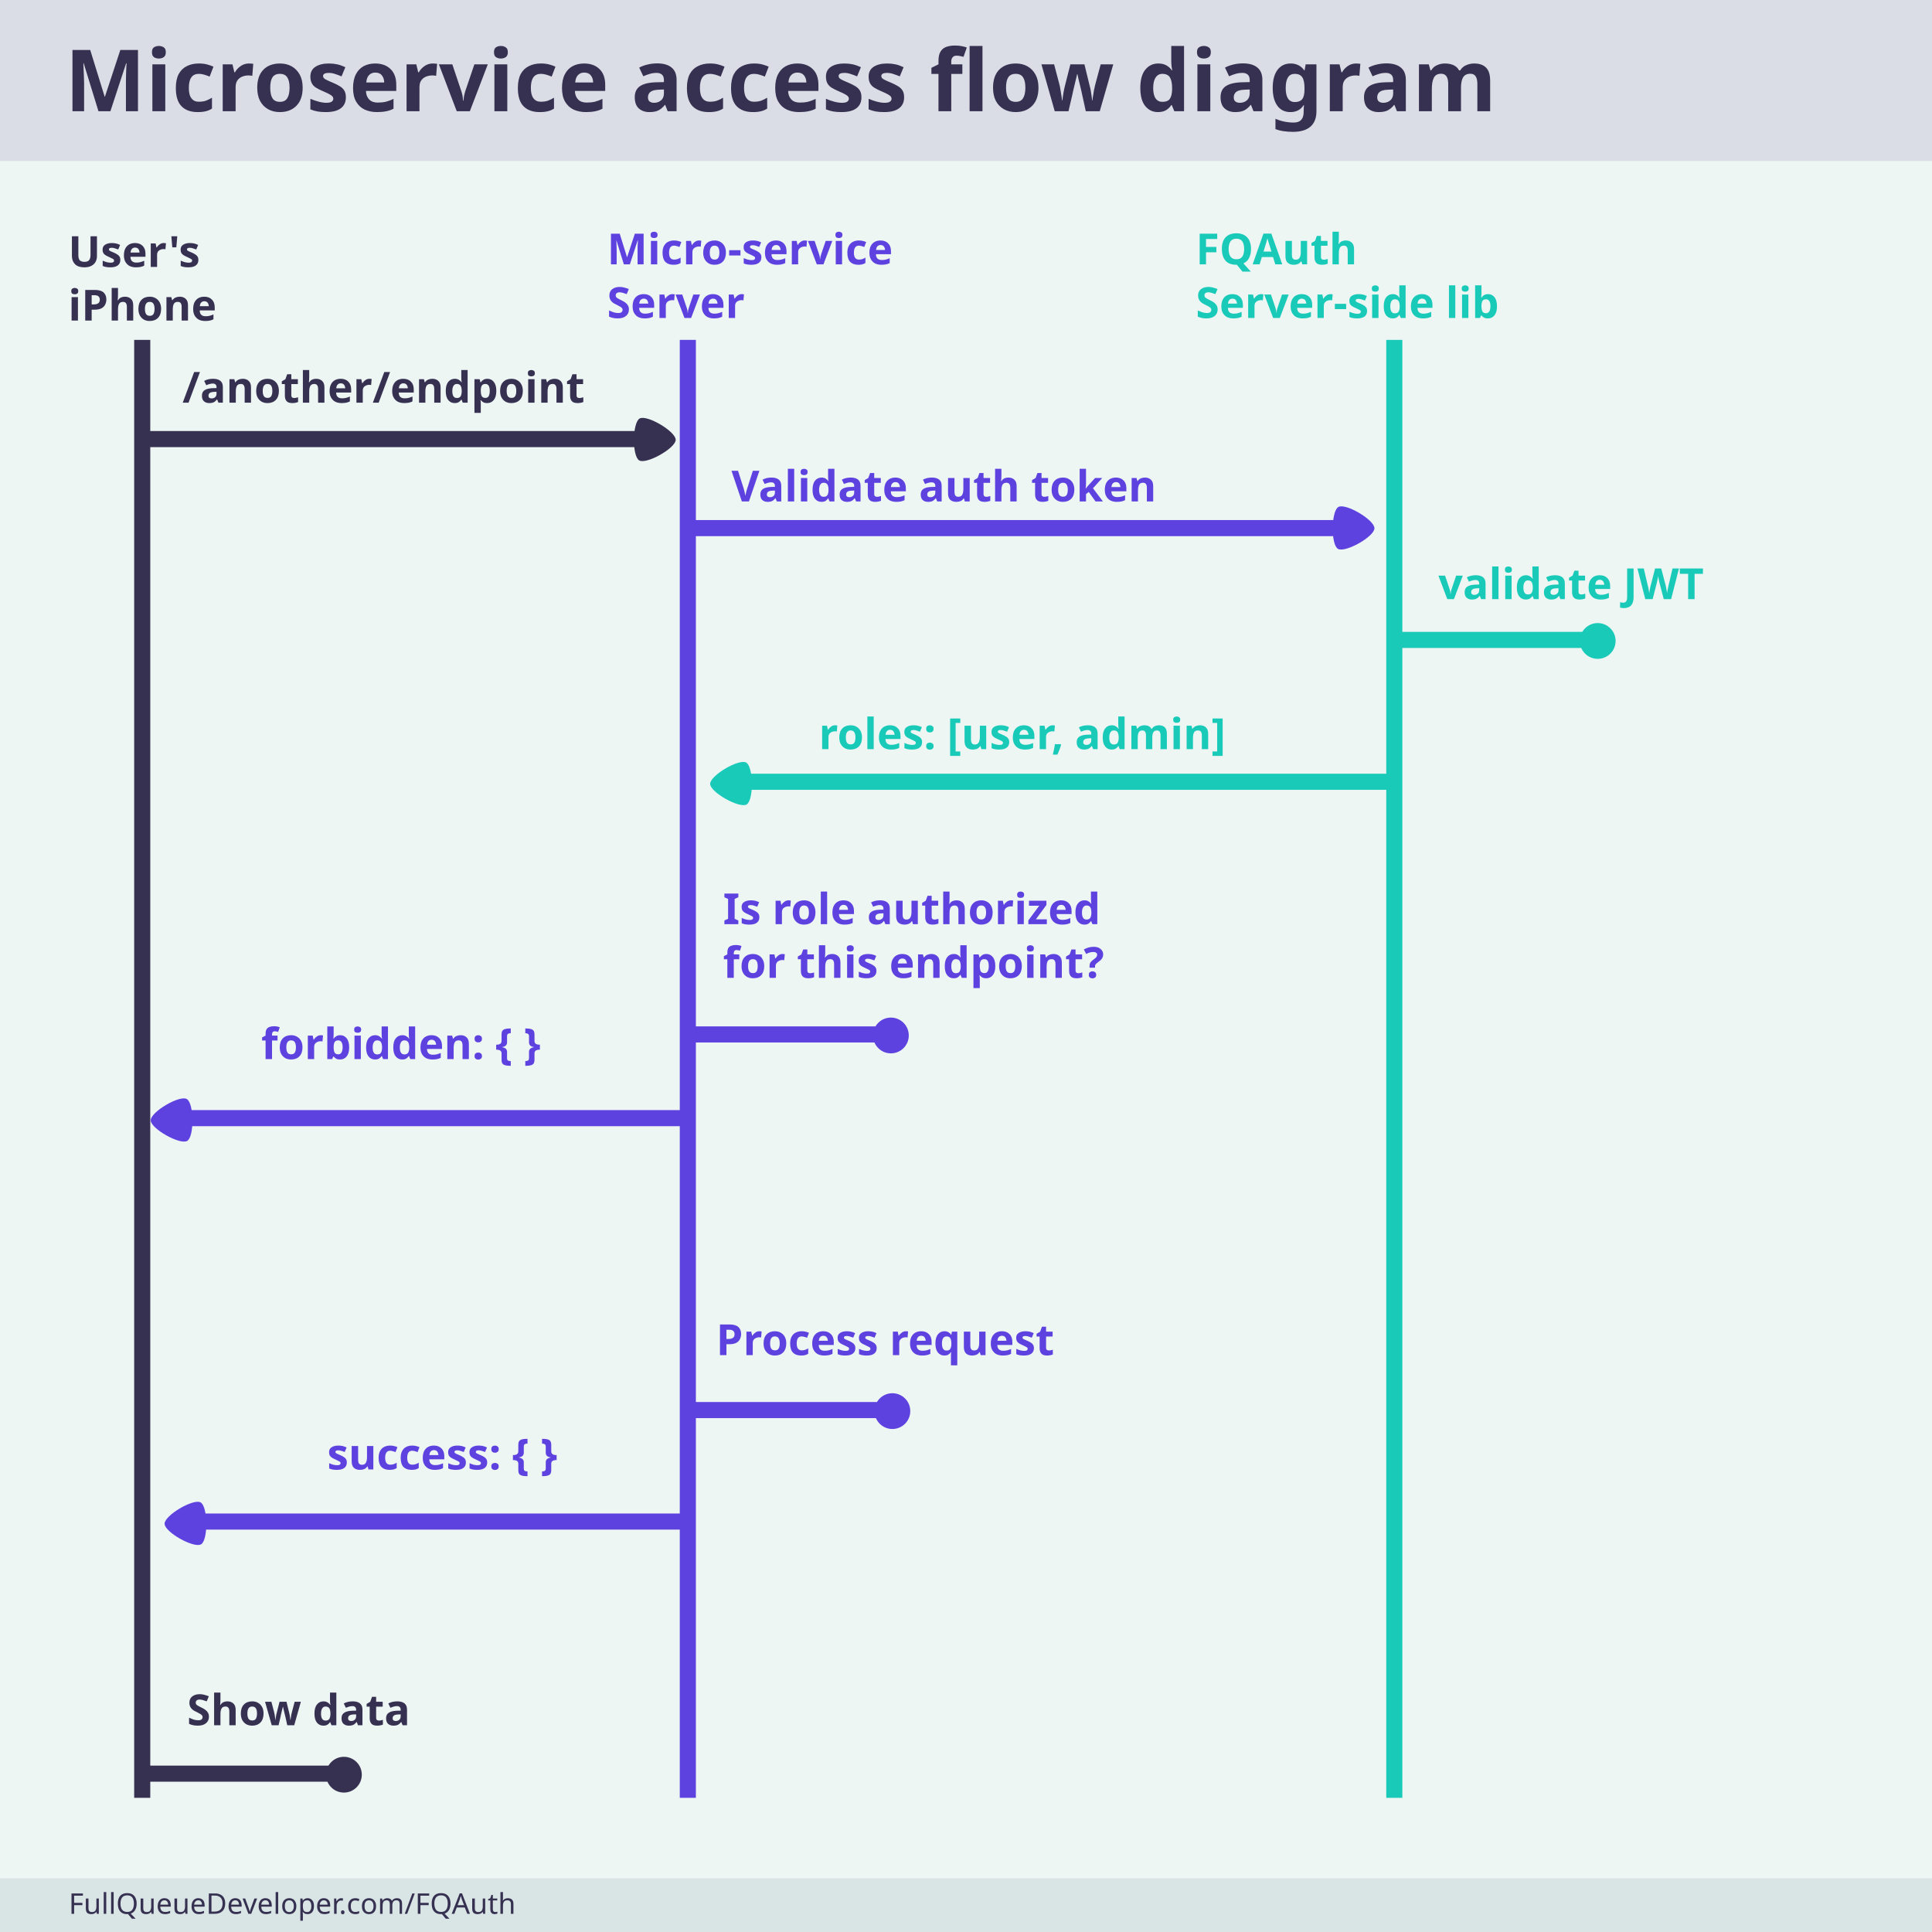
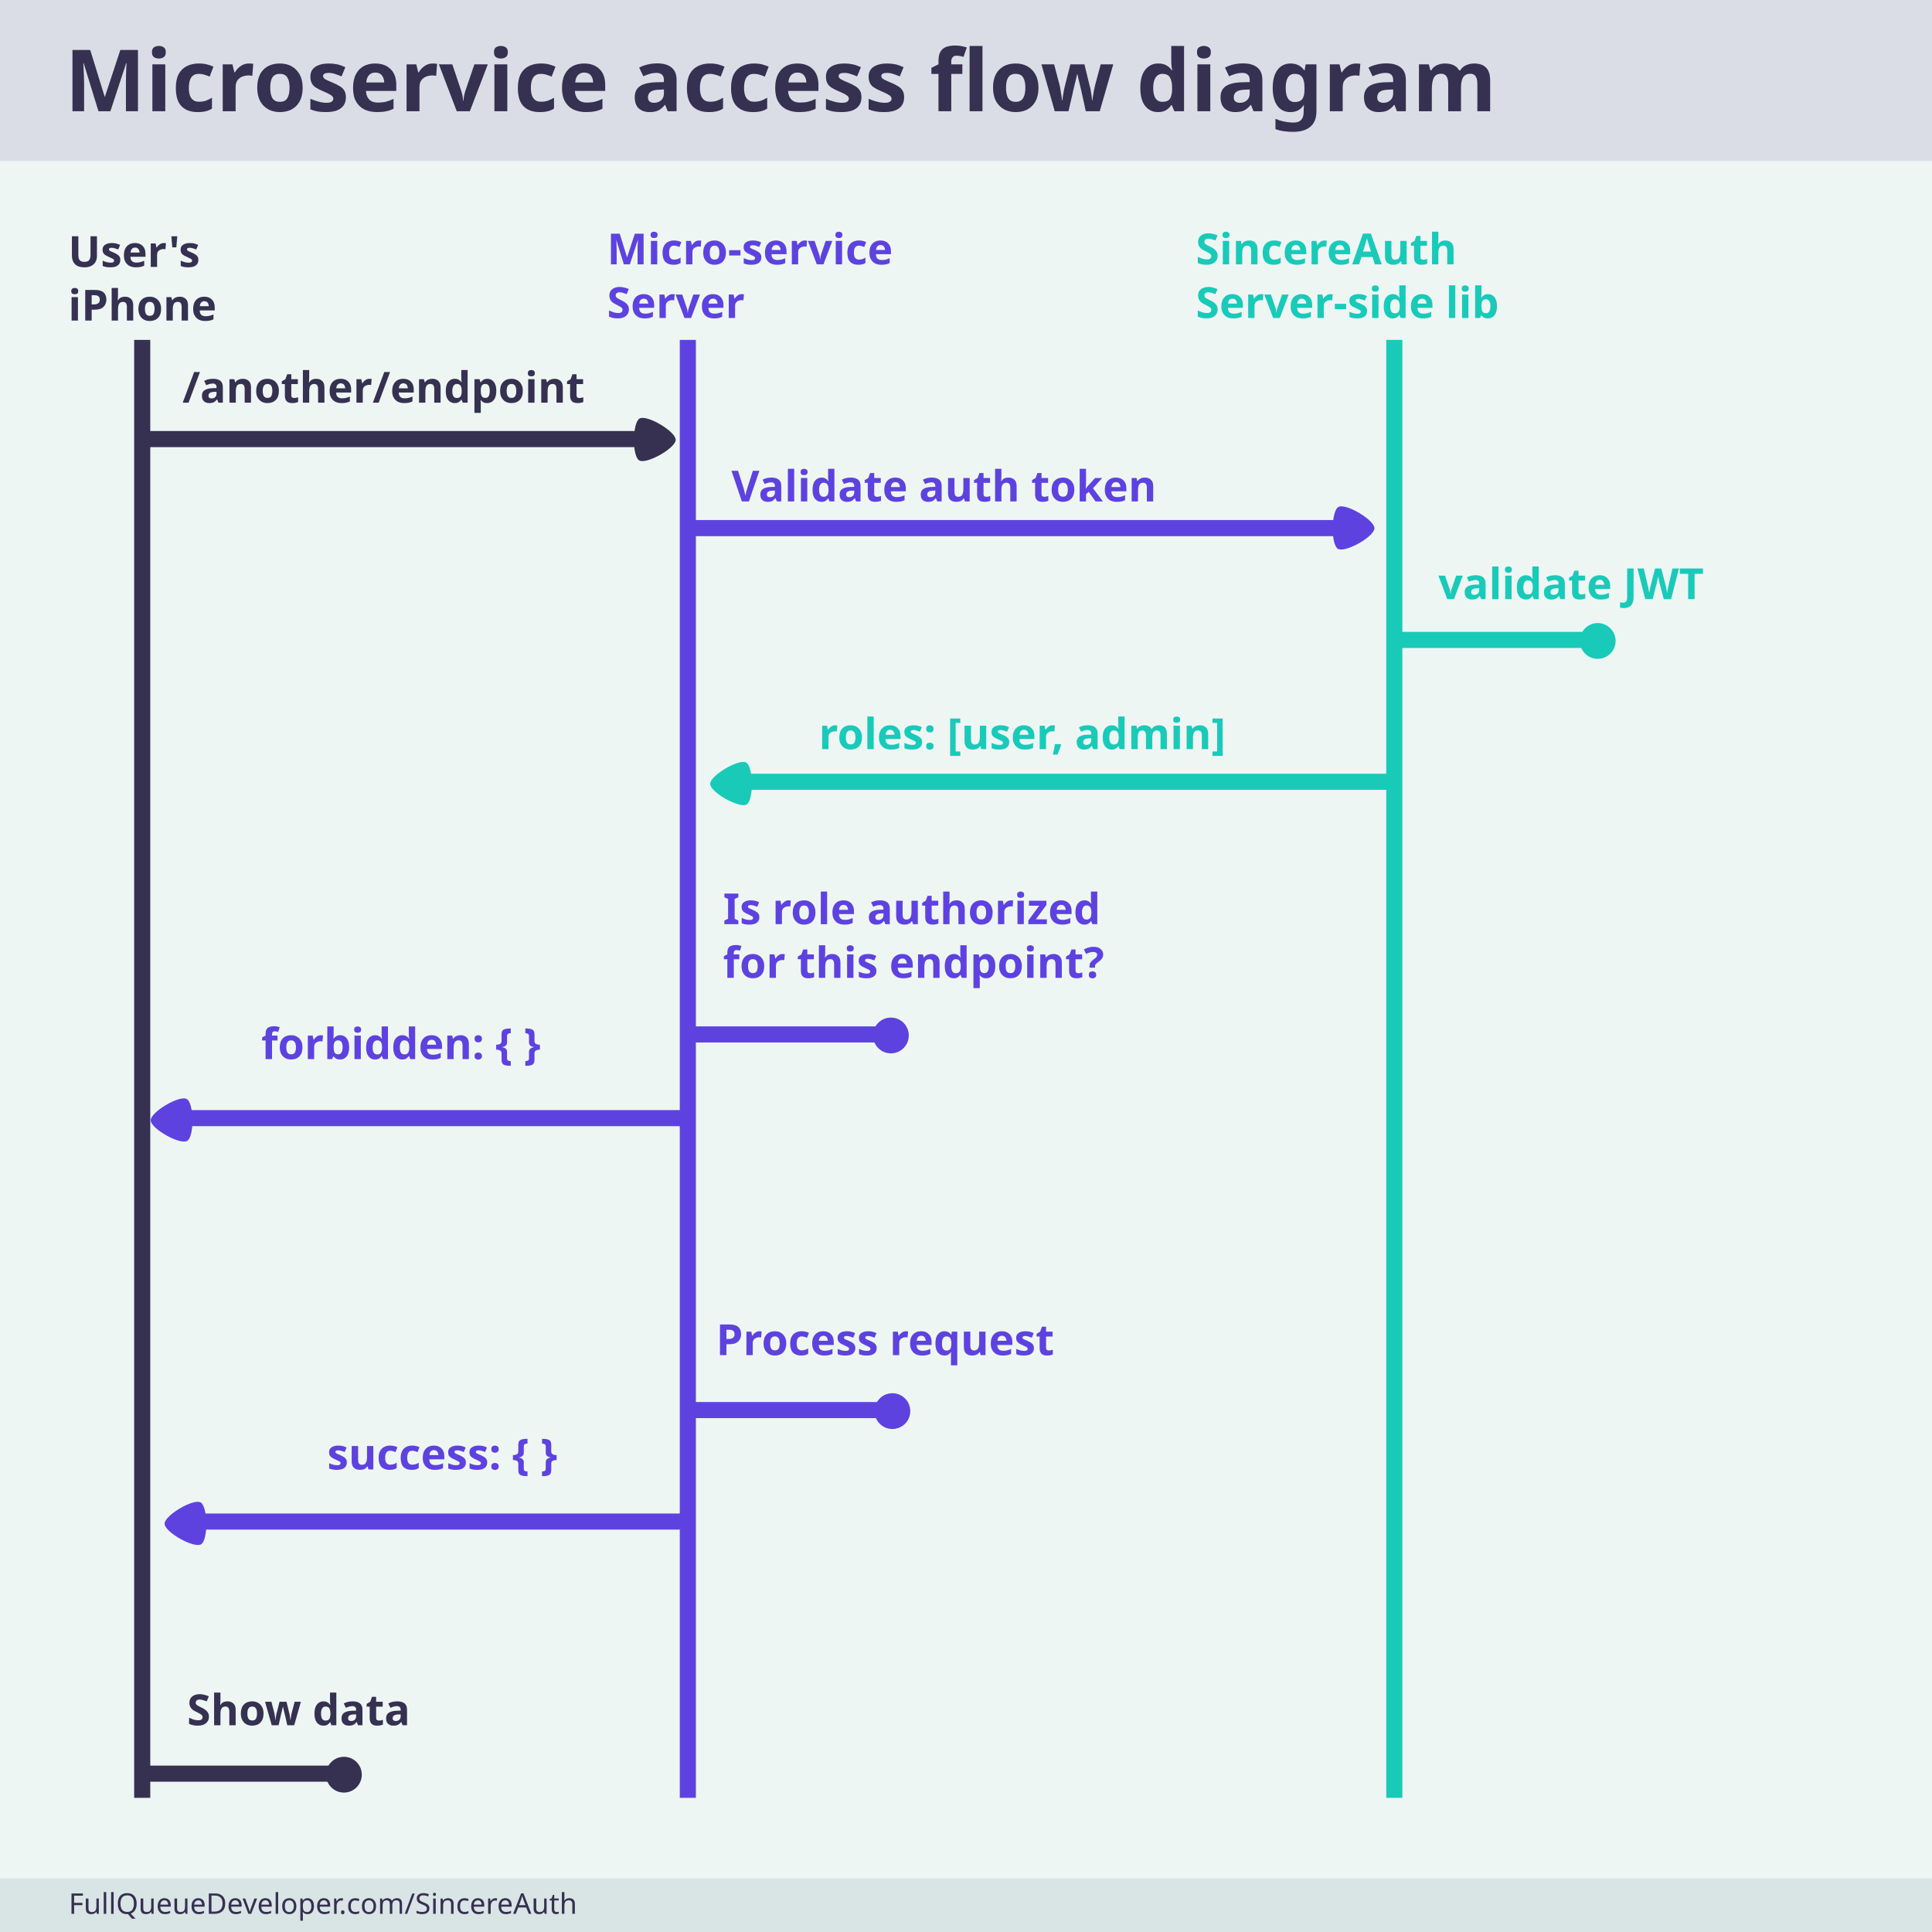
<svg xmlns="http://www.w3.org/2000/svg" width="1080" height="1080" viewBox="0 0 285.75 285.75" version="1.1" id="svg11406">
  <defs id="defs11403">
    <rect x="536.989" y="307.65" width="268.495" height="26.104" id="rect3155" />
    <rect x="66.886" y="29.081" width="674.675" height="42.167" id="rect474" />
  </defs>
  <g id="layer4">
    <rect style="fill:#eef6f4;fill-opacity:1;fill-rule:evenodd;stroke:none;stroke-width:1.058;stroke-linejoin:bevel;stroke-dasharray:none;stroke-opacity:1;paint-order:markers fill stroke" id="rect10173" width="285.75" height="285.75" x="0" y="0" ry="0" />
  </g>
  <g id="layer2" style="display:inline">
    <rect style="display:inline;fill:#dadde5;fill-opacity:1;fill-rule:evenodd;stroke-width:4.282;stroke-linejoin:bevel;paint-order:markers fill stroke" id="rect3323" width="285.75" height="23.812" x="1.110223e-16" y="0" ry="0" />
    <rect style="display:inline;fill:#d9e5e5;fill-opacity:1;fill-rule:evenodd;stroke-width:2.472;stroke-linejoin:bevel;paint-order:markers fill stroke" id="rect3323-1" width="285.75" height="7.938" x="0" y="277.812" ry="0" />
    <text xml:space="preserve" style="font-style:normal;font-variant:normal;font-weight:bold;font-stretch:normal;font-size:12.7px;font-family:MonoLisa;-inkscape-font-specification:'MonoLisa, Bold';font-variant-ligatures:normal;font-variant-caps:normal;font-variant-numeric:normal;font-variant-east-asian:normal;fill:#363051;fill-rule:evenodd;stroke-width:4.371;stroke-linejoin:bevel;paint-order:markers fill stroke" x="9.58" y="16.451" id="text480">
      <tspan id="tspan478" x="9.58" y="16.451" style="font-style:normal;font-variant:normal;font-weight:bold;font-stretch:normal;font-size:12.7px;font-family:MonoLisa;-inkscape-font-specification:'MonoLisa, Bold';font-variant-ligatures:normal;font-variant-caps:normal;font-variant-numeric:normal;font-variant-east-asian:normal;stroke-width:4.371">Microservice access flow diagram</tspan>
    </text>
    <text xml:space="preserve" style="font-style:normal;font-variant:normal;font-weight:500;font-stretch:normal;font-size:4.233px;font-family:MonoLisa;-inkscape-font-specification:'MonoLisa, Medium';font-variant-ligatures:normal;font-variant-caps:normal;font-variant-numeric:normal;font-variant-east-asian:normal;fill:#363051;fill-rule:evenodd;stroke-width:4.371;stroke-linejoin:bevel;paint-order:markers fill stroke" x="10.168" y="283.062" id="text603">
-       <tspan id="tspan601" style="font-style:normal;font-variant:normal;font-weight:500;font-stretch:normal;font-size:4.233px;font-family:MonoLisa;-inkscape-font-specification:'MonoLisa, Medium';font-variant-ligatures:normal;font-variant-caps:normal;font-variant-numeric:normal;font-variant-east-asian:normal;stroke-width:4.371" x="10.168" y="283.062">FullQueueDeveloper.com/FQAuth</tspan>
+       <tspan id="tspan601" style="font-style:normal;font-variant:normal;font-weight:500;font-stretch:normal;font-size:4.233px;font-family:MonoLisa;-inkscape-font-specification:'MonoLisa, Medium';font-variant-ligatures:normal;font-variant-caps:normal;font-variant-numeric:normal;font-variant-east-asian:normal;stroke-width:4.371" x="10.168" y="283.062">FullQueueDeveloper.com/SincereAuth</tspan>
    </text>
  </g>
  <g id="layer3" style="display:inline">
    <rect style="fill:#363051;fill-rule:evenodd;stroke-width:3.835;stroke-linejoin:bevel;paint-order:markers fill stroke" id="rect238" width="2.381" height="215.635" x="19.844" y="50.271" />
    <rect style="fill:#5e42e0;fill-opacity:1;fill-rule:evenodd;stroke-width:3.835;stroke-linejoin:bevel;paint-order:markers fill stroke" id="rect238-5" width="2.381" height="215.635" x="100.542" y="50.271" />
    <rect style="fill:#19cab9;fill-opacity:1;fill-rule:evenodd;stroke-width:3.835;stroke-linejoin:bevel;paint-order:markers fill stroke" id="rect238-5-06" width="2.381" height="215.635" x="205.032" y="50.271" />
    <text xml:space="preserve" style="font-style:normal;font-variant:normal;font-weight:bold;font-stretch:normal;font-size:6.35px;font-family:MonoLisa;-inkscape-font-specification:'MonoLisa, Bold';font-variant-ligatures:normal;font-variant-caps:normal;font-variant-numeric:normal;font-variant-east-asian:normal;fill:#363051;fill-rule:evenodd;stroke-width:4.371;stroke-linejoin:bevel;paint-order:markers fill stroke" x="10.088" y="39.476" id="text629">
      <tspan id="tspan627" style="font-style:normal;font-variant:normal;font-weight:bold;font-stretch:normal;font-size:6.35px;font-family:MonoLisa;-inkscape-font-specification:'MonoLisa, Bold';font-variant-ligatures:normal;font-variant-caps:normal;font-variant-numeric:normal;font-variant-east-asian:normal;stroke-width:4.371" x="10.088" y="39.476">User's </tspan>
      <tspan style="font-style:normal;font-variant:normal;font-weight:bold;font-stretch:normal;font-size:6.35px;font-family:MonoLisa;-inkscape-font-specification:'MonoLisa, Bold';font-variant-ligatures:normal;font-variant-caps:normal;font-variant-numeric:normal;font-variant-east-asian:normal;stroke-width:4.371" x="10.088" y="47.413" id="tspan2305">iPhone</tspan>
    </text>
    <text xml:space="preserve" style="font-style:normal;font-variant:normal;font-weight:bold;font-stretch:normal;font-size:6.35px;font-family:MonoLisa;-inkscape-font-specification:'MonoLisa, Bold';font-variant-ligatures:normal;font-variant-caps:normal;font-variant-numeric:normal;font-variant-east-asian:normal;fill:#5e42e0;fill-opacity:1;fill-rule:evenodd;stroke-width:4.371;stroke-linejoin:bevel;paint-order:markers fill stroke" x="89.787" y="39.095" id="text629-1">
      <tspan id="tspan627-6" style="font-style:normal;font-variant:normal;font-weight:bold;font-stretch:normal;font-size:6.35px;font-family:MonoLisa;-inkscape-font-specification:'MonoLisa, Bold';font-variant-ligatures:normal;font-variant-caps:normal;font-variant-numeric:normal;font-variant-east-asian:normal;fill:#5e42e0;fill-opacity:1;stroke-width:4.371" x="89.787" y="39.095">Micro-service </tspan>
      <tspan style="font-style:normal;font-variant:normal;font-weight:bold;font-stretch:normal;font-size:6.35px;font-family:MonoLisa;-inkscape-font-specification:'MonoLisa, Bold';font-variant-ligatures:normal;font-variant-caps:normal;font-variant-numeric:normal;font-variant-east-asian:normal;fill:#5e42e0;fill-opacity:1;stroke-width:4.371" x="89.787" y="47.032" id="tspan2303">Server</tspan>
    </text>
    <text xml:space="preserve" style="font-style:normal;font-variant:normal;font-weight:bold;font-stretch:normal;font-size:6.35px;font-family:MonoLisa;-inkscape-font-specification:'MonoLisa, Bold';font-variant-ligatures:normal;font-variant-caps:normal;font-variant-numeric:normal;font-variant-east-asian:normal;fill:#19cab9;fill-opacity:1;fill-rule:evenodd;stroke-width:4.371;stroke-linejoin:bevel;paint-order:markers fill stroke" x="176.861" y="39.095" id="text629-1-2">
-       <tspan id="tspan627-6-1" style="font-style:normal;font-variant:normal;font-weight:bold;font-stretch:normal;font-size:6.35px;font-family:MonoLisa;-inkscape-font-specification:'MonoLisa, Bold';font-variant-ligatures:normal;font-variant-caps:normal;font-variant-numeric:normal;font-variant-east-asian:normal;fill:#19cab9;fill-opacity:1;stroke-width:4.371" x="176.861" y="39.095">FQAuth </tspan>
+       <tspan id="tspan627-6-1" style="font-style:normal;font-variant:normal;font-weight:bold;font-stretch:normal;font-size:6.35px;font-family:MonoLisa;-inkscape-font-specification:'MonoLisa, Bold';font-variant-ligatures:normal;font-variant-caps:normal;font-variant-numeric:normal;font-variant-east-asian:normal;fill:#19cab9;fill-opacity:1;stroke-width:4.371" x="176.861" y="39.095">SincereAuth </tspan>
      <tspan style="font-style:normal;font-variant:normal;font-weight:bold;font-stretch:normal;font-size:6.35px;font-family:MonoLisa;-inkscape-font-specification:'MonoLisa, Bold';font-variant-ligatures:normal;font-variant-caps:normal;font-variant-numeric:normal;font-variant-east-asian:normal;fill:#19cab9;fill-opacity:1;stroke-width:4.371" x="176.861" y="47.032" id="tspan2301">Server-side lib</tspan>
    </text>
  </g>
  <g id="layer1">
    <text xml:space="preserve" transform="scale(0.2645833)" id="text472" style="font-weight:bold;font-size:24px;font-family:MonoLisa;-inkscape-font-specification:'MonoLisa, Bold';white-space:pre;shape-inside:url(#rect474);display:inline;fill:#363051;fill-rule:evenodd;stroke-width:16.52;stroke-linejoin:bevel;paint-order:markers fill stroke" />
    <rect style="fill:#363051;fill-rule:evenodd;stroke-width:2.517;stroke-linejoin:bevel;paint-order:markers fill stroke" id="rect707-1" width="74.243" height="2.381" x="21.536" y="63.751" />
    <rect style="fill:#363051;fill-rule:evenodd;stroke-width:1.562;stroke-linejoin:bevel;paint-order:markers fill stroke" id="rect707-1-54" width="28.598" height="2.381" x="21.497" y="261.14" />
    <rect style="fill:#5e42e0;fill-opacity:1;fill-rule:evenodd;stroke-width:2.555;stroke-linejoin:bevel;paint-order:markers fill stroke" id="rect707-1-5-6-0-4" width="76.471" height="2.381" x="26.192" y="223.854" />
    <rect style="fill:#5e42e0;fill-opacity:1;fill-rule:evenodd;stroke-width:2.934;stroke-linejoin:bevel;paint-order:markers fill stroke" id="rect709-2-0" width="100.672" height="2.381" x="101.408" y="76.918" />
    <rect style="fill:#19cab9;fill-opacity:1;fill-rule:evenodd;stroke-width:2.9;stroke-linejoin:bevel;paint-order:markers fill stroke" id="rect709-2-0-0" width="98.36" height="2.381" x="107.535" y="114.436" />
    <text xml:space="preserve" style="font-style:normal;font-variant:normal;font-weight:bold;font-stretch:normal;font-size:6.35px;font-family:MonoLisa;-inkscape-font-specification:'MonoLisa, Bold';font-variant-ligatures:normal;font-variant-caps:normal;font-variant-numeric:normal;font-variant-east-asian:normal;fill:#363051;fill-opacity:1;fill-rule:evenodd;stroke-width:4.371;stroke-linejoin:bevel;paint-order:markers fill stroke" x="26.981" y="59.552" id="text2170">
      <tspan id="tspan2168" style="fill:#363051;fill-opacity:1;stroke-width:4.371" x="26.981" y="59.552">/another/endpoint</tspan>
    </text>
    <text xml:space="preserve" transform="scale(0.2645833)" id="text3153" style="font-style:normal;font-variant:normal;font-weight:bold;font-stretch:normal;font-size:24px;font-family:MonoLisa;-inkscape-font-specification:'MonoLisa, Bold';font-variant-ligatures:normal;font-variant-caps:normal;font-variant-numeric:normal;font-variant-east-asian:normal;white-space:pre;shape-inside:url(#rect3155);display:inline;fill:#19cab9;fill-opacity:1;fill-rule:evenodd;stroke-width:16.52;stroke-linejoin:bevel;paint-order:markers fill stroke" />
    <text xml:space="preserve" style="font-style:normal;font-variant:normal;font-weight:bold;font-stretch:normal;font-size:6.35px;font-family:MonoLisa;-inkscape-font-specification:'MonoLisa, Bold';font-variant-ligatures:normal;font-variant-caps:normal;font-variant-numeric:normal;font-variant-east-asian:normal;fill:#5e42e0;fill-opacity:1;fill-rule:evenodd;stroke-width:4.371;stroke-linejoin:bevel;paint-order:markers fill stroke" x="108.193" y="74.162" id="text3161">
      <tspan id="tspan3159" style="fill:#5e42e0;fill-opacity:1;stroke-width:4.371" x="108.193" y="74.162">Validate auth token</tspan>
    </text>
    <text xml:space="preserve" style="font-style:normal;font-variant:normal;font-weight:bold;font-stretch:normal;font-size:6.35px;font-family:MonoLisa;-inkscape-font-specification:'MonoLisa, Bold';font-variant-ligatures:normal;font-variant-caps:normal;font-variant-numeric:normal;font-variant-east-asian:normal;fill:#5e42e0;fill-opacity:1;fill-rule:evenodd;stroke-width:4.371;stroke-linejoin:bevel;paint-order:markers fill stroke" x="48.39" y="217.336" id="text3537">
      <tspan style="fill:#5e42e0;fill-opacity:1;stroke-width:4.371" x="48.39" y="217.336" id="tspan3551">success: { }</tspan>
      <tspan style="fill:#5e42e0;fill-opacity:1;stroke-width:4.371" x="48.39" y="225.274" id="tspan3539" />
    </text>
    <text xml:space="preserve" style="font-style:normal;font-variant:normal;font-weight:bold;font-stretch:normal;font-size:6.35px;font-family:MonoLisa;-inkscape-font-specification:'MonoLisa, Bold';font-variant-ligatures:normal;font-variant-caps:normal;font-variant-numeric:normal;font-variant-east-asian:normal;fill:#5e42e0;fill-opacity:1;fill-rule:evenodd;stroke-width:4.371;stroke-linejoin:bevel;paint-order:markers fill stroke" x="38.642" y="156.64" id="text3537-4">
      <tspan style="fill:#5e42e0;fill-opacity:1;stroke-width:4.371" x="38.642" y="156.64" id="tspan3551-6">forbidden: { }</tspan>
      <tspan style="fill:#5e42e0;fill-opacity:1;stroke-width:4.371" x="38.642" y="164.578" id="tspan3539-4" />
    </text>
    <text xml:space="preserve" style="font-style:normal;font-variant:normal;font-weight:bold;font-stretch:normal;font-size:6.35px;font-family:MonoLisa;-inkscape-font-specification:'MonoLisa, Bold';font-variant-ligatures:normal;font-variant-caps:normal;font-variant-numeric:normal;font-variant-east-asian:normal;fill:#5e42e0;fill-opacity:1;fill-rule:evenodd;stroke-width:4.371;stroke-linejoin:bevel;paint-order:markers fill stroke" x="106.936" y="136.689" id="text3537-4-7">
      <tspan style="fill:#5e42e0;fill-opacity:1;stroke-width:4.371" x="106.936" y="136.689" id="tspan3551-6-9">Is role authorized </tspan>
      <tspan style="fill:#5e42e0;fill-opacity:1;stroke-width:4.371" x="106.936" y="144.626" id="tspan12659">for this endpoint?</tspan>
      <tspan style="fill:#5e42e0;fill-opacity:1;stroke-width:4.371" x="106.936" y="152.564" id="tspan3539-4-0" />
    </text>
    <text xml:space="preserve" style="font-style:normal;font-variant:normal;font-weight:bold;font-stretch:normal;font-size:6.35px;font-family:MonoLisa;-inkscape-font-specification:'MonoLisa, Bold';font-variant-ligatures:normal;font-variant-caps:normal;font-variant-numeric:normal;font-variant-east-asian:normal;fill:#5e42e0;fill-opacity:1;fill-rule:evenodd;stroke-width:4.371;stroke-linejoin:bevel;paint-order:markers fill stroke" x="105.912" y="200.423" id="text3537-4-7-1">
      <tspan style="fill:#5e42e0;fill-opacity:1;stroke-width:4.371" x="105.912" y="200.423" id="tspan3539-4-0-3">Process request</tspan>
    </text>
    <text xml:space="preserve" style="font-style:normal;font-variant:normal;font-weight:bold;font-stretch:normal;font-size:6.35px;font-family:MonoLisa;-inkscape-font-specification:'MonoLisa, Bold';font-variant-ligatures:normal;font-variant-caps:normal;font-variant-numeric:normal;font-variant-east-asian:normal;fill:#363051;fill-opacity:1;fill-rule:evenodd;stroke-width:4.371;stroke-linejoin:bevel;paint-order:markers fill stroke" x="27.667" y="255.166" id="text3776">
      <tspan style="fill:#363051;fill-opacity:1;stroke-width:4.371" x="27.667" y="255.166" id="tspan3778">Show data</tspan>
    </text>
    <path style="fill:#363051;fill-rule:evenodd;stroke-width:4.371;stroke-linejoin:bevel;paint-order:markers fill stroke" id="path1148" d="m 224.161,203.885 c 1.08,-0.608 5.346,1.917 5.332,3.156 -0.013,1.239 -4.333,3.671 -5.4,3.04 -1.066,-0.631 -1.013,-5.588 0.067,-6.196 z" transform="translate(-129.556,-141.9868)" />
    <path style="fill:#5e42e0;fill-opacity:1;fill-rule:evenodd;stroke-width:4.371;stroke-linejoin:bevel;paint-order:markers fill stroke" id="path1148-0" d="m 224.161,203.885 c 1.08,-0.608 5.346,1.917 5.332,3.156 -0.013,1.239 -4.333,3.671 -5.4,3.04 -1.066,-0.631 -1.013,-5.588 0.067,-6.196 z" transform="translate(-26.20745,-128.9039)" />
    <path style="fill:#19cab9;fill-opacity:1;fill-rule:evenodd;stroke-width:4.371;stroke-linejoin:bevel;paint-order:markers fill stroke" id="path1148-04-2" d="m 224.161,203.885 c 1.08,-0.608 5.346,1.917 5.332,3.156 -0.013,1.239 -4.333,3.671 -5.4,3.04 -1.066,-0.631 -1.013,-5.588 0.067,-6.196 z" transform="matrix(-1,0,0,1,334.5255,-91.09868)" />
    <path style="fill:#5e42e0;fill-opacity:1;fill-rule:evenodd;stroke-width:4.371;stroke-linejoin:bevel;paint-order:markers fill stroke" id="path1148-94" d="m 224.161,203.885 c 1.08,-0.608 5.346,1.917 5.332,3.156 -0.013,1.239 -4.333,3.671 -5.4,3.04 -1.066,-0.631 -1.013,-5.588 0.067,-6.196 z" transform="matrix(-1,0,0,1,253.8354,18.32889)" />
    <rect style="fill:#5e42e0;fill-opacity:1;fill-rule:evenodd;stroke-width:2.555;stroke-linejoin:bevel;paint-order:markers fill stroke" id="rect707-1-5-6-0-4-3" width="76.471" height="2.381" x="24.14" y="164.186" />
    <path style="fill:#5e42e0;fill-opacity:1;fill-rule:evenodd;stroke-width:4.371;stroke-linejoin:bevel;paint-order:markers fill stroke" id="path1148-94-6" d="m 224.161,203.885 c 1.08,-0.608 5.346,1.917 5.332,3.156 -0.013,1.239 -4.333,3.671 -5.4,3.04 -1.066,-0.631 -1.013,-5.588 0.067,-6.196 z" transform="matrix(-1,0,0,1,251.7836,-41.33845)" />
    <circle style="fill:#363051;fill-opacity:1;fill-rule:evenodd;stroke-width:3.909;stroke-linejoin:bevel;paint-order:markers fill stroke" id="path2968" cx="50.866" cy="262.484" r="2.646" />
    <g id="g12663" transform="translate(0,22.75418)">
      <rect style="fill:#5e42e0;fill-opacity:1;fill-rule:evenodd;stroke-width:1.562;stroke-linejoin:bevel;paint-order:markers fill stroke" id="rect707-1-54-3" width="28.598" height="2.381" x="102.398" y="129.052" />
      <circle style="fill:#5e42e0;fill-opacity:1;fill-rule:evenodd;stroke-width:3.909;stroke-linejoin:bevel;paint-order:markers fill stroke" id="path2968-4" cx="131.767" cy="130.396" r="2.646" />
    </g>
    <g id="g12663-52" transform="translate(104.5413,-35.59648)">
      <rect style="fill:#19cab9;fill-opacity:1;fill-rule:evenodd;stroke-width:1.562;stroke-linejoin:bevel;paint-order:markers fill stroke" id="rect707-1-54-3-9" width="28.598" height="2.381" x="102.398" y="129.052" />
      <circle style="fill:#19cab9;fill-opacity:1;fill-rule:evenodd;stroke-width:3.909;stroke-linejoin:bevel;paint-order:markers fill stroke" id="path2968-4-0" cx="131.767" cy="130.396" r="2.646" />
    </g>
    <g id="g12663-5" transform="translate(0.2202278,78.31228)">
      <rect style="fill:#5e42e0;fill-opacity:1;fill-rule:evenodd;stroke-width:1.562;stroke-linejoin:bevel;paint-order:markers fill stroke" id="rect707-1-54-3-8" width="28.598" height="2.381" x="102.398" y="129.052" />
      <circle style="fill:#5e42e0;fill-opacity:1;fill-rule:evenodd;stroke-width:3.909;stroke-linejoin:bevel;paint-order:markers fill stroke" id="path2968-4-1" cx="131.767" cy="130.396" r="2.646" />
    </g>
    <text xml:space="preserve" style="font-weight:bold;font-size:6.35px;font-family:MonoLisa;-inkscape-font-specification:'MonoLisa, Bold';fill:#19cab9;fill-opacity:1;fill-rule:evenodd;stroke-width:4.371;stroke-linejoin:bevel;paint-order:markers fill stroke" x="121.098" y="110.801" id="text12048">
      <tspan id="tspan12046" style="stroke-width:4.371" x="121.098" y="110.801">roles: [user, admin]</tspan>
    </text>
    <text xml:space="preserve" style="font-weight:bold;font-size:6.35px;font-family:MonoLisa;-inkscape-font-specification:'MonoLisa, Bold';fill:#19cab9;fill-opacity:1;fill-rule:evenodd;stroke-width:4.371;stroke-linejoin:bevel;paint-order:markers fill stroke" x="212.746" y="88.61" id="text12048-9">
      <tspan id="tspan12046-5" style="stroke-width:4.371" x="212.746" y="88.61">validate JWT</tspan>
    </text>
  </g>
</svg>
